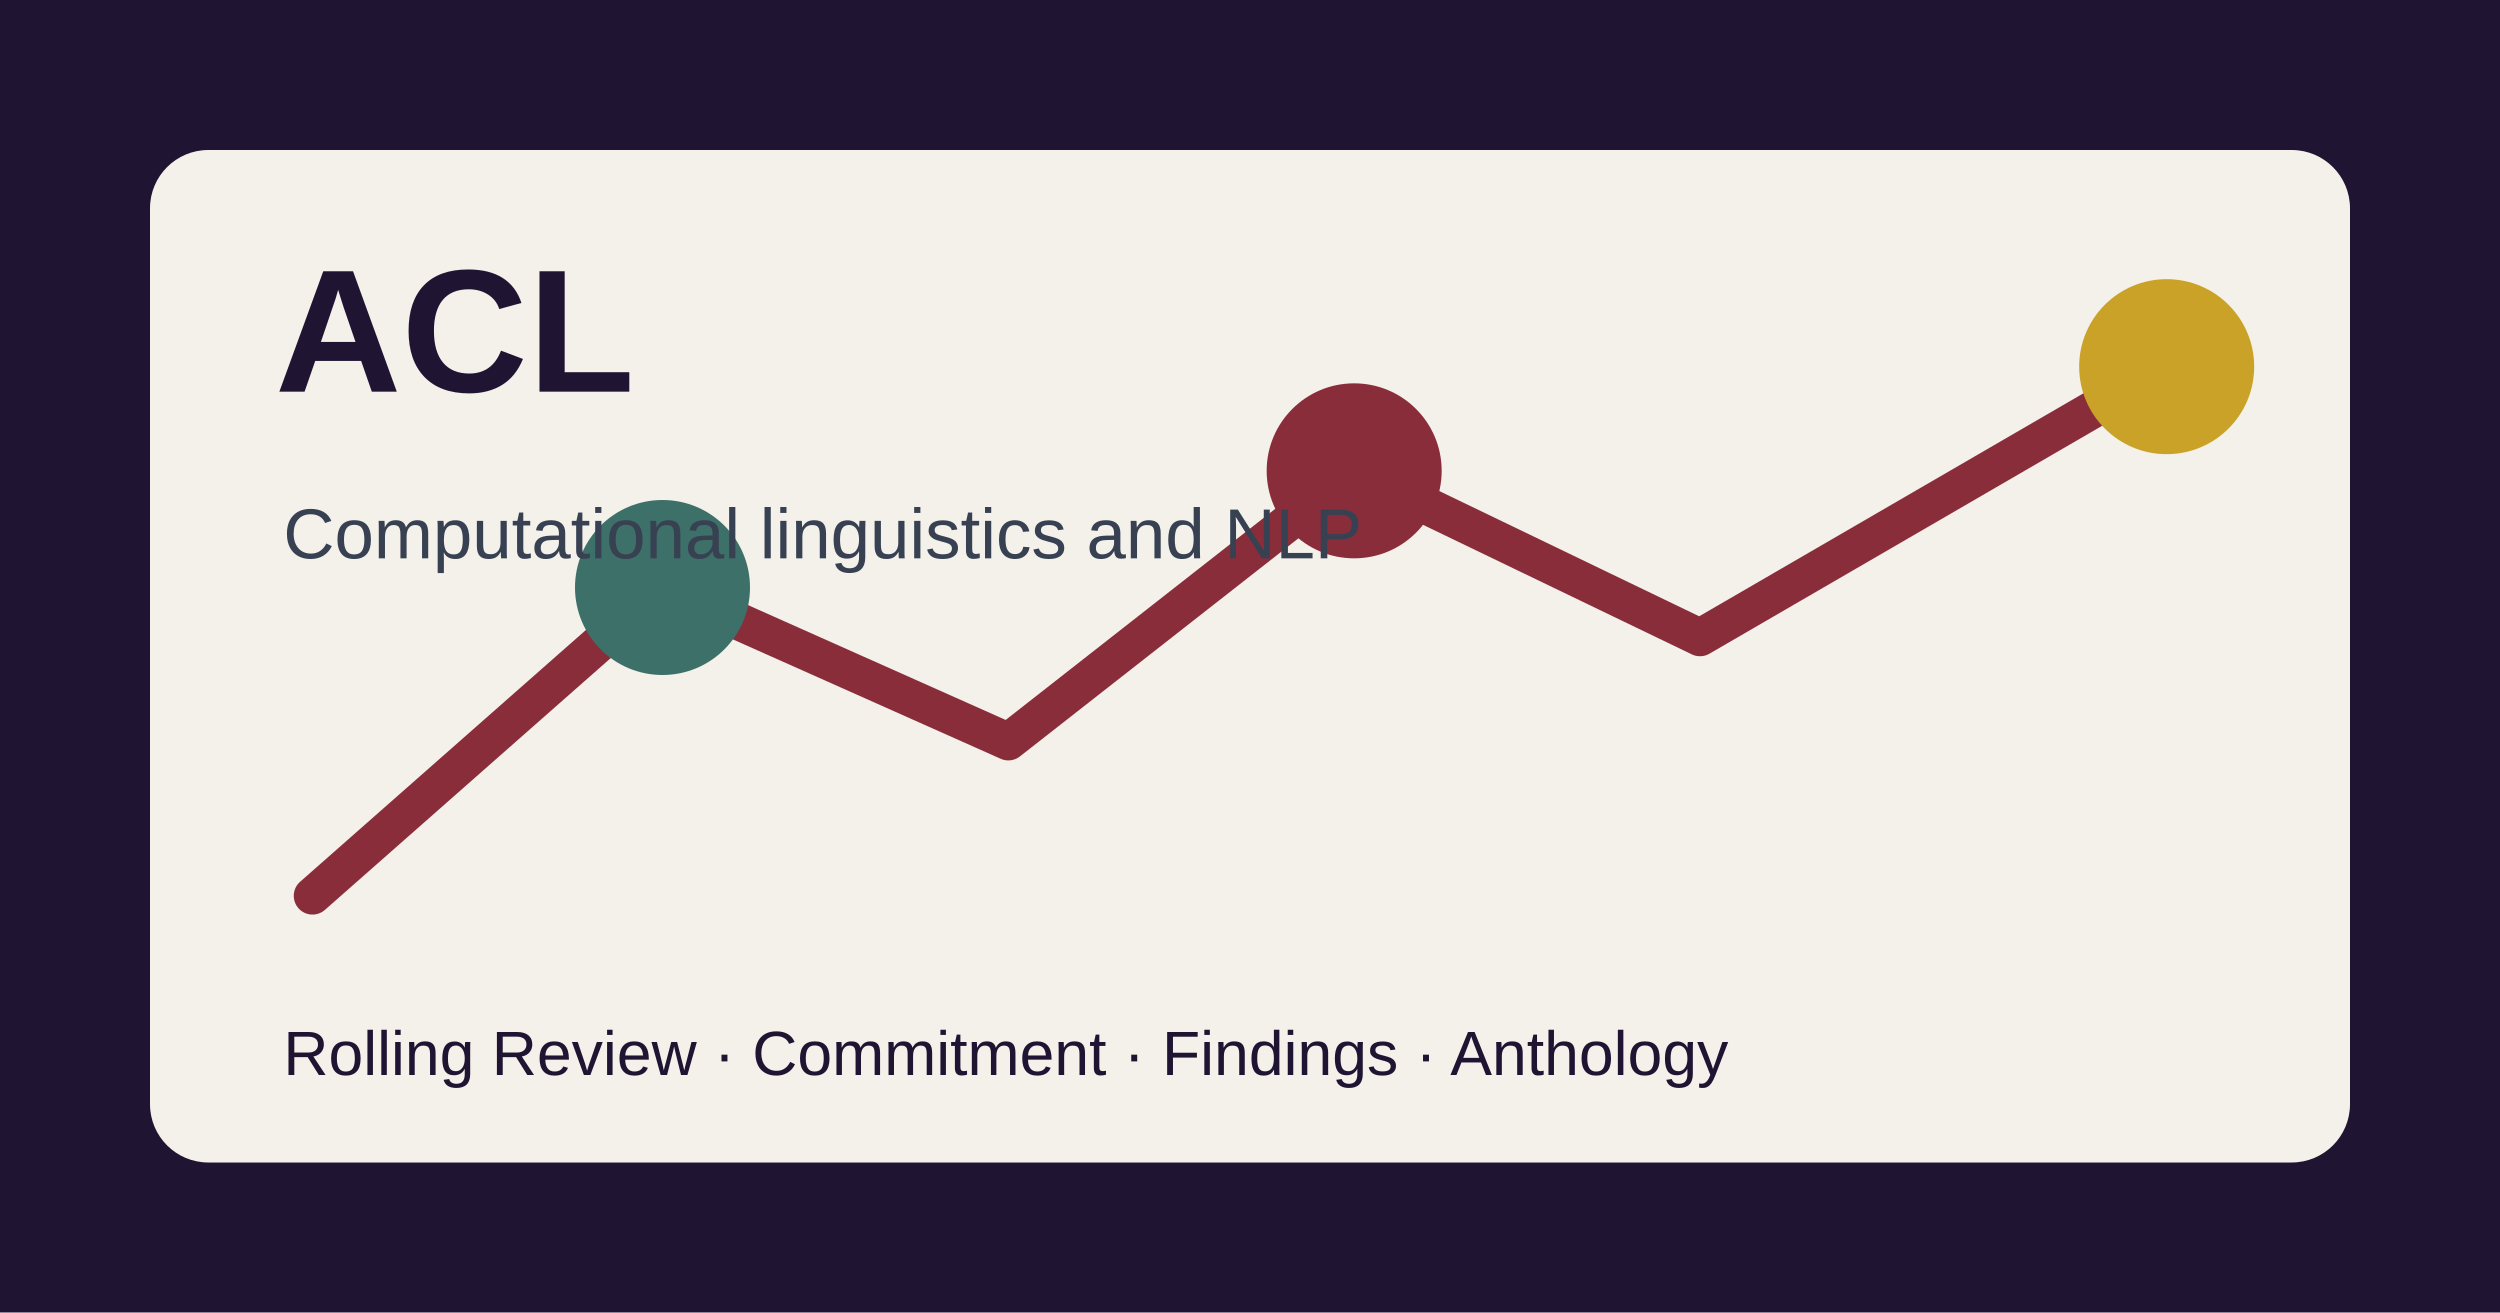
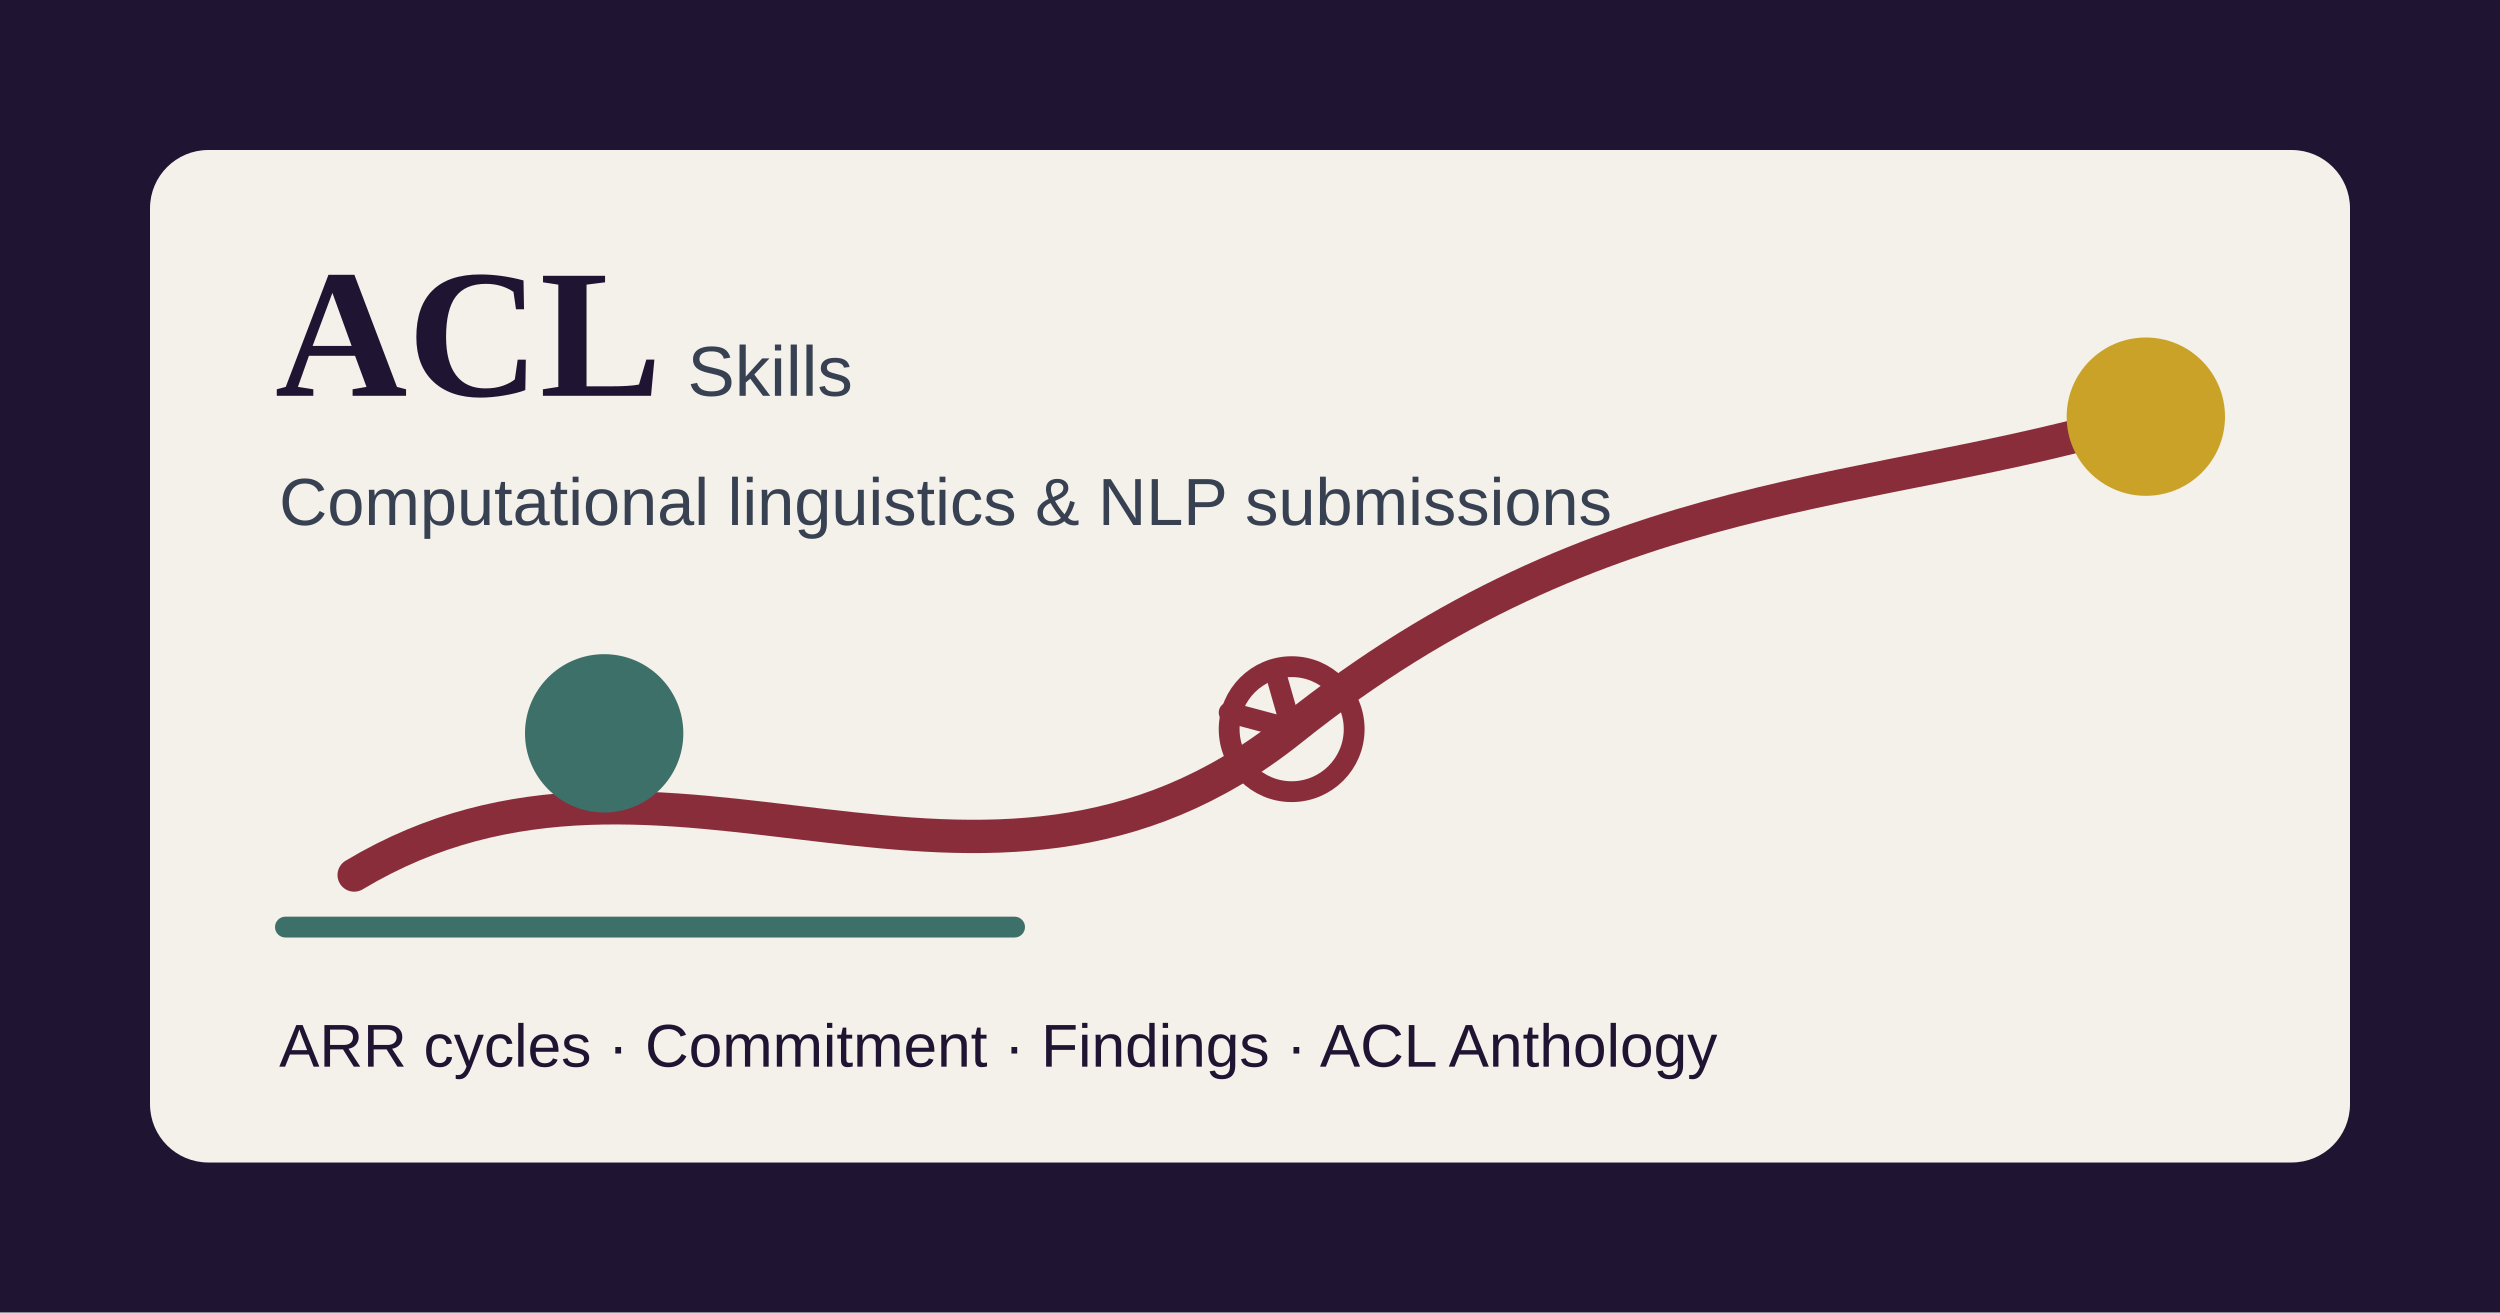
<svg xmlns="http://www.w3.org/2000/svg" viewBox="0 0 1200 630" role="img" aria-labelledby="title desc">
  <rect width="1200" height="630" fill="#1f1533" />
  <rect x="72" y="72" width="1056" height="486" rx="28" fill="#f4f0ea" />
-   <path d="M150 430 L318 282 L484 356 L650 226 L816 306 L1040 176" fill="none" stroke="#8a2d3b" stroke-width="18" stroke-linecap="round" stroke-linejoin="round" />
-   <circle cx="318" cy="282" r="42" fill="#3d7068" />
-   <circle cx="650" cy="226" r="42" fill="#8a2d3b" />
-   <circle cx="1040" cy="176" r="42" fill="#c9a227" />
-   <text x="132" y="188" font-family="Arial, Helvetica, sans-serif" font-size="84" font-weight="700" fill="#1f1533">ACL</text>
-   <text x="136" y="268" font-family="Arial, Helvetica, sans-serif" font-size="34" fill="#374151">Computational linguistics and NLP</text>
-   <text x="136" y="516" font-family="Arial, Helvetica, sans-serif" font-size="30" fill="#1f1533">Rolling Review · Commitment · Findings · Anthology</text>
+   <path d="M170 420 C 320 330, 470 470, 620 350 S 900 240, 1030 200" fill="none" stroke="#8a2d3b" stroke-width="16" stroke-linecap="round" />
+   <path d="M620 350 l-30 -8 m30 8 l-8 -28" stroke="#8a2d3b" stroke-width="10" stroke-linecap="round" fill="none" />
+   <circle cx="290" cy="352" r="38" fill="#3d7068" />
+   <circle cx="620" cy="350" r="30" fill="none" stroke="#8a2d3b" stroke-width="10" />
+   <circle cx="1030" cy="200" r="38" fill="#c9a227" />
+   <rect x="132" y="440" width="360" height="10" rx="5" fill="#3d7068" />
+   <text x="132" y="190" font-family="Georgia, 'Times New Roman', serif" font-size="88" font-weight="700" fill="#1f1533">ACL</text>
+   <text x="330" y="190" font-family="Arial, Helvetica, sans-serif" font-size="34" fill="#374151">Skills</text>
+   <text x="134" y="252" font-family="Arial, Helvetica, sans-serif" font-size="32" fill="#374151">Computational linguistics &amp; NLP submissions</text>
+   <text x="134" y="512" font-family="Arial, Helvetica, sans-serif" font-size="29" fill="#1f1533">ARR cycles · Commitment · Findings · ACL Anthology</text>
</svg>
